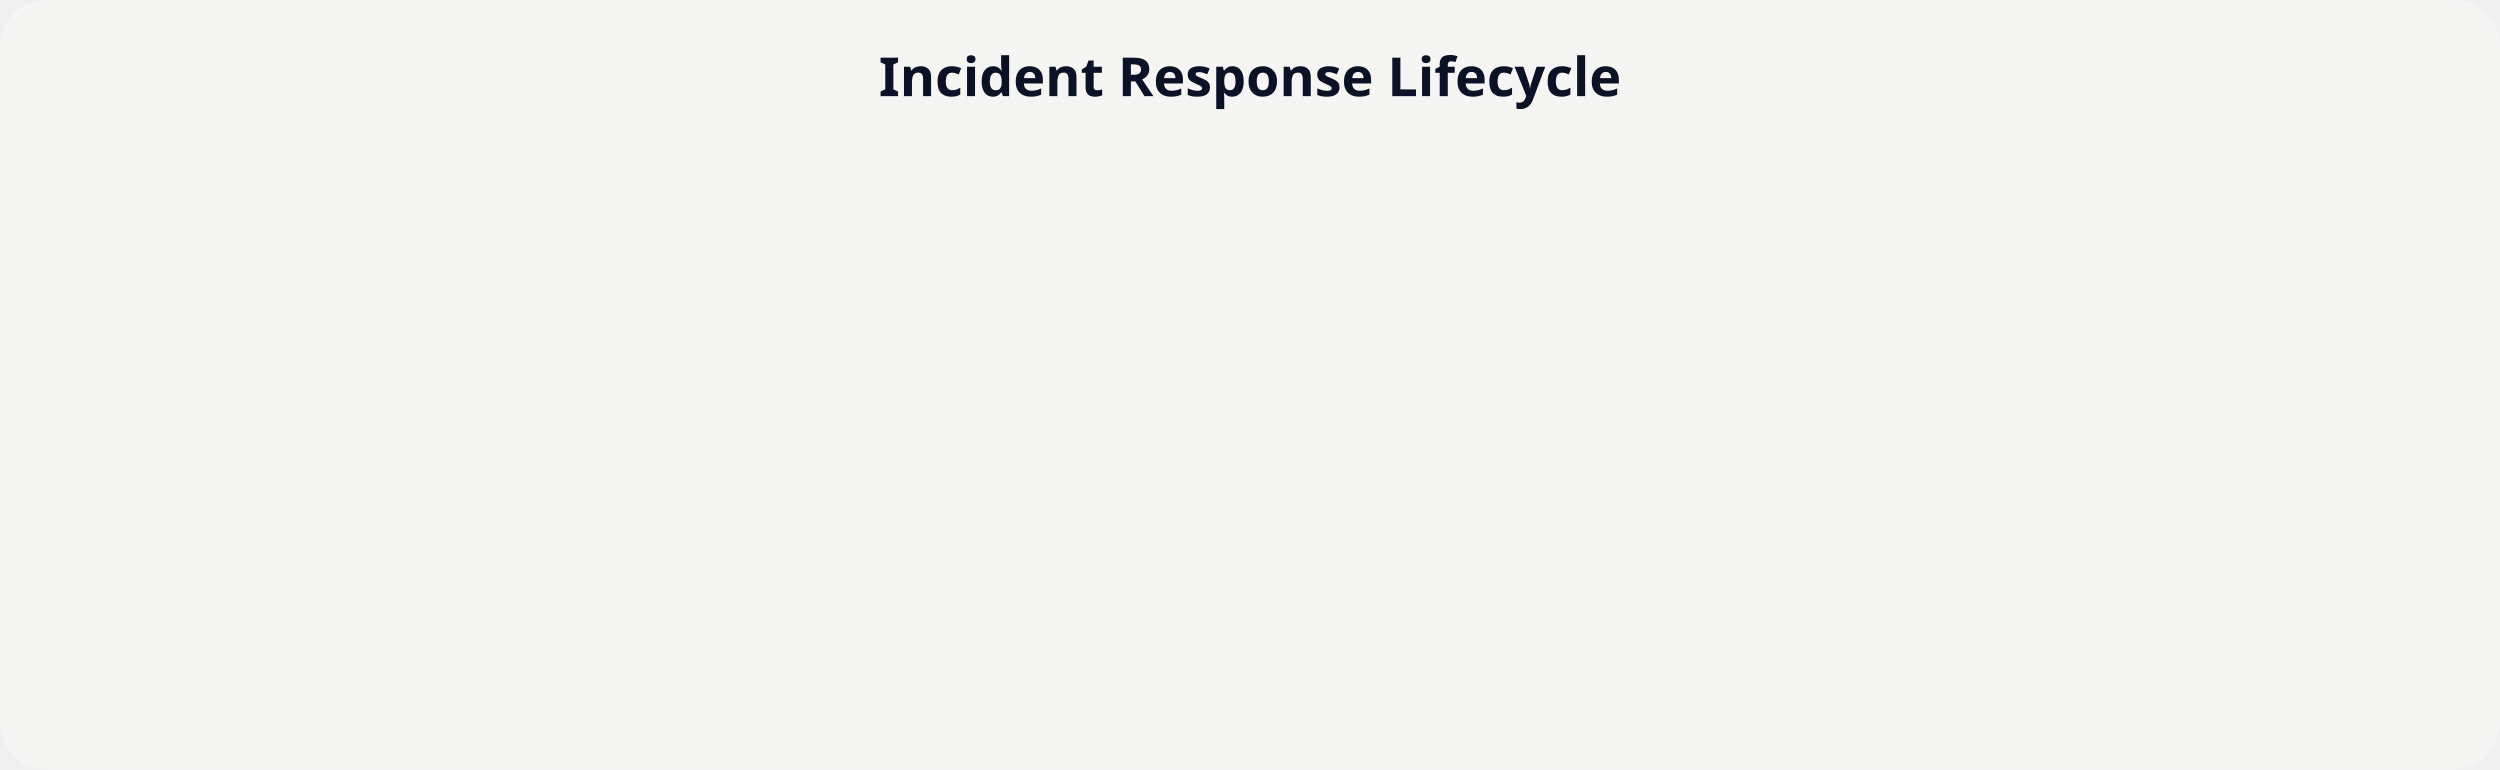
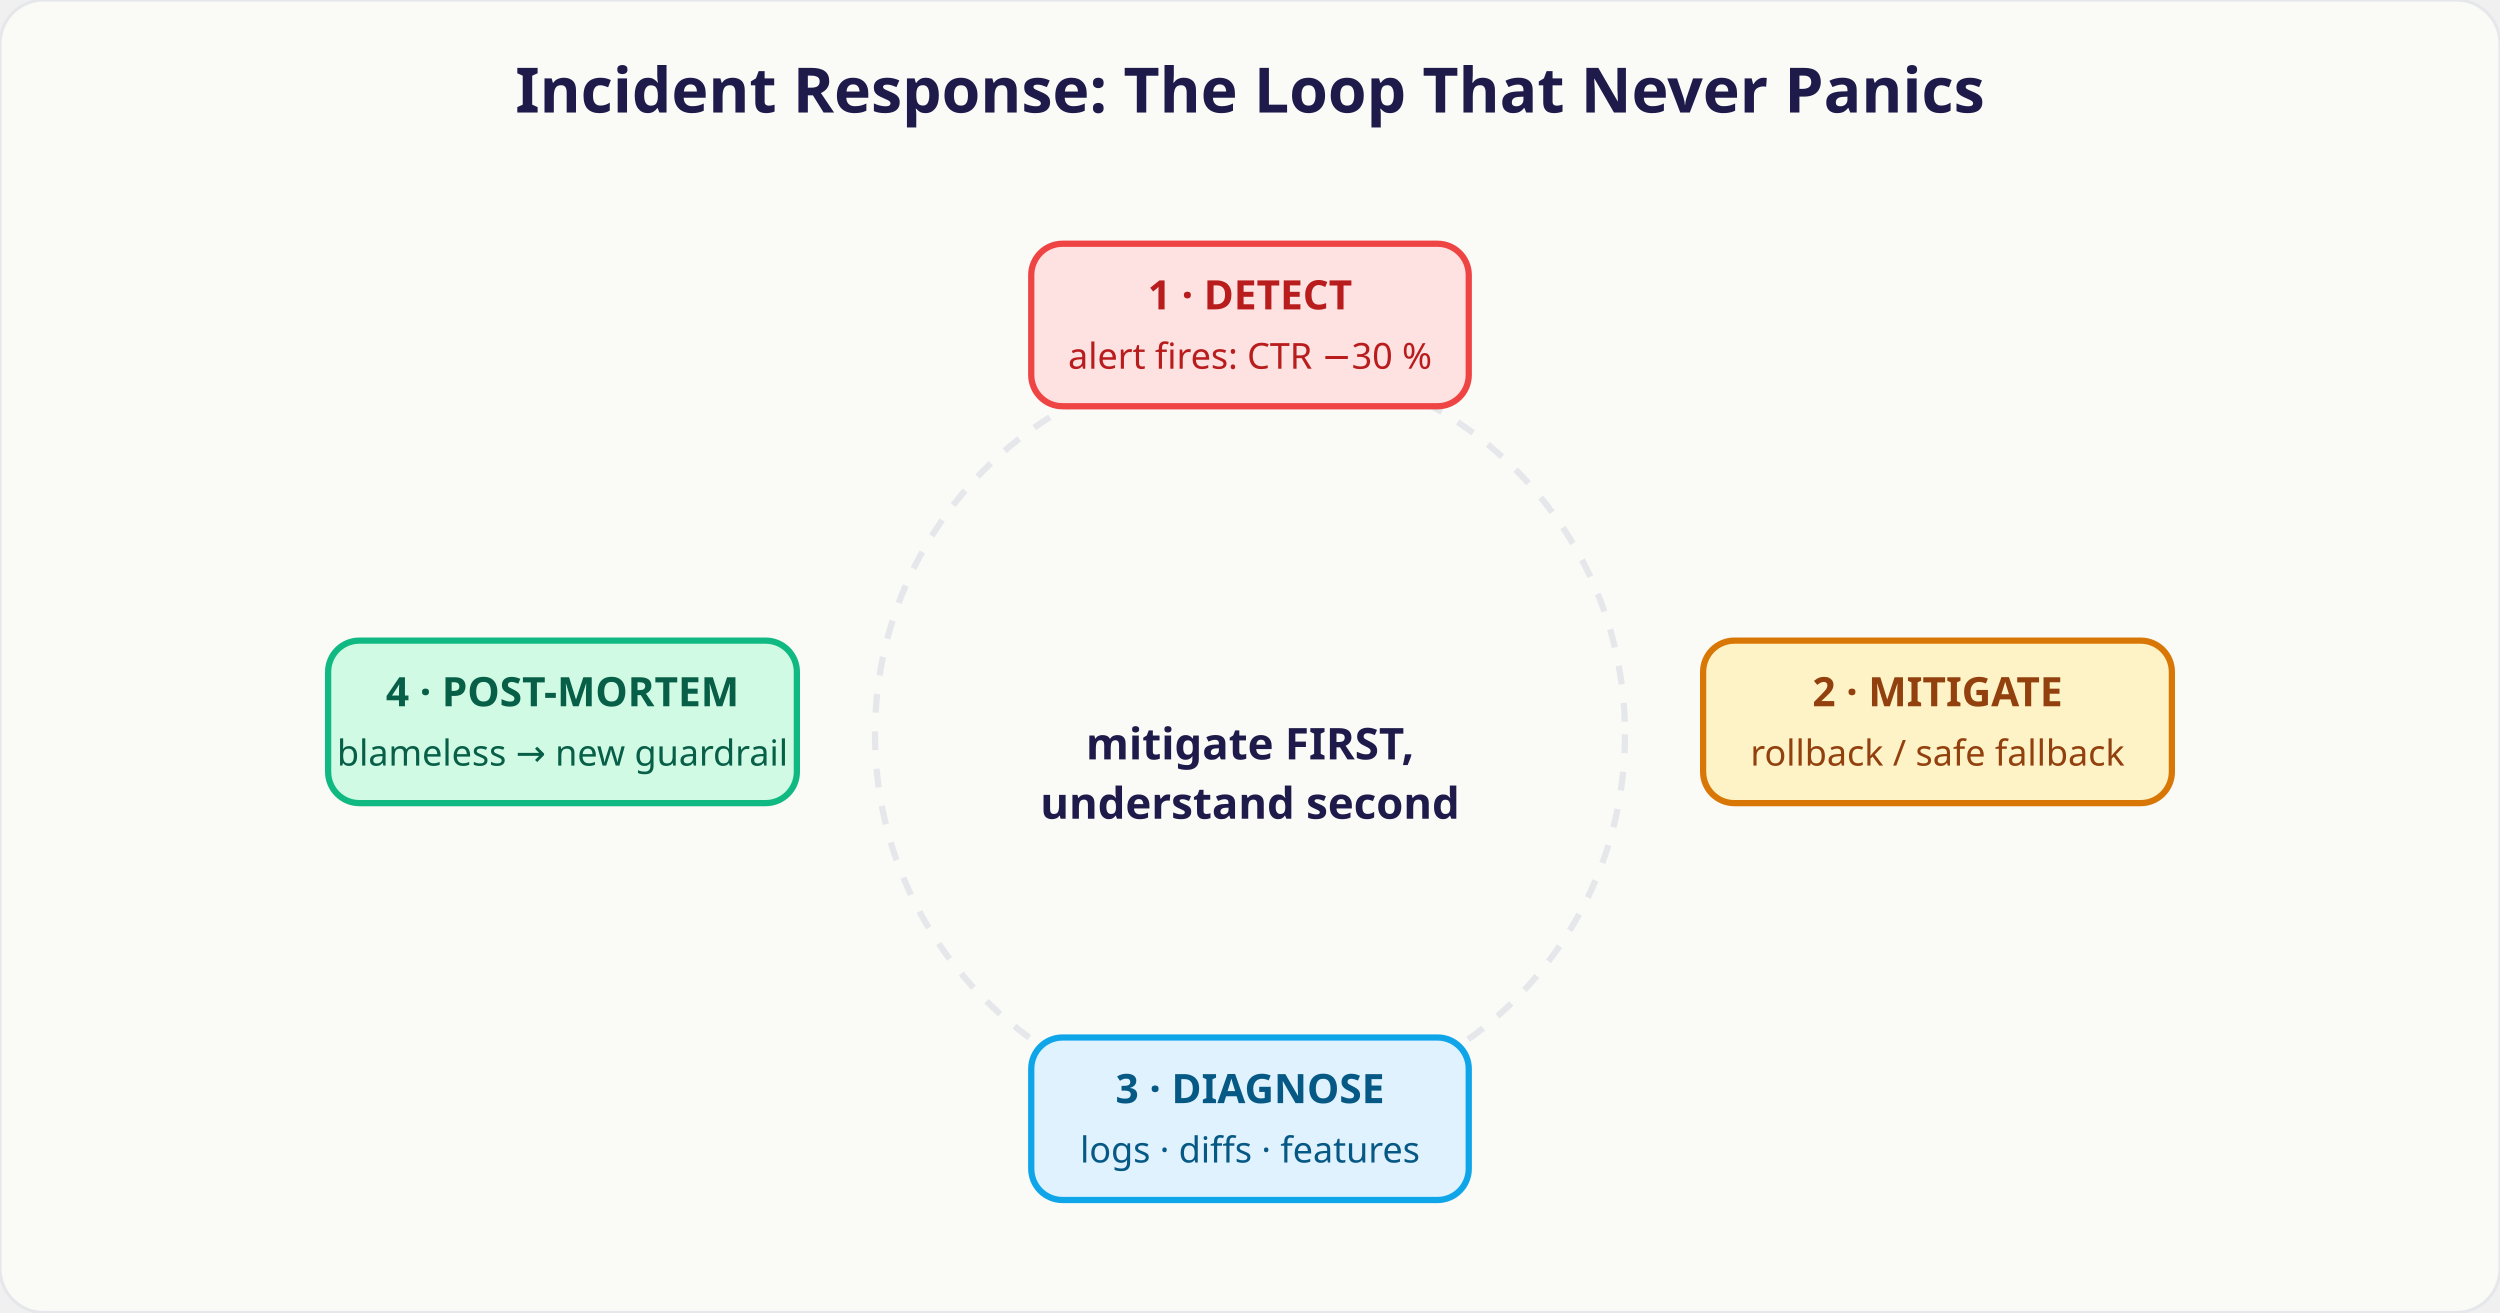
- <svg xmlns="http://www.w3.org/2000/svg" viewBox="0 0 650 200" font-family="system-ui,sans-serif">
+ <svg xmlns="http://www.w3.org/2000/svg" viewBox="0 0 800 420" font-family="system-ui,sans-serif">
  <style>
-     .step{opacity:0;animation:fadeIn 18s ease infinite}
-     .s1{animation-delay:.2s}.s2{animation-delay:.6s}.s3{animation-delay:1.0s}.s4{animation-delay:1.4s}.s5{animation-delay:1.8s}.s6{animation-delay:2.2s}
-     .arrow{opacity:0;animation:fadeIn 18s ease infinite}
-     .ar1{animation-delay:.4s}.ar2{animation-delay:.8s}.ar3{animation-delay:1.2s}.ar4{animation-delay:1.6s}.ar5{animation-delay:2.0s}
-     @keyframes fadeIn { 0% { opacity: 0; } 8% { opacity: 1; } 65% { opacity: 1; } 75% { opacity: 0; } 100% { opacity: 0; } }
-     .flash{animation:flash .5s ease-in-out 3;animation-delay:.2s}
-     @keyframes flash{0%,100%{fill:#ef4444}50%{fill:#fca5a5}}
+     .orbit{animation:o 8s linear infinite;transform-origin:400px 235px}
+     @keyframes o{to{transform:rotate(360deg)}}
+     .counter{animation:c 8s linear infinite reverse;transform-origin:0 0}
  </style>
-   <rect width="650" height="200" fill="#f5f5f4" rx="12" />
-   <text x="325" y="25" text-anchor="middle" font-size="14" font-weight="700" fill="#0b1225">Incident Response Lifecycle</text>
-   <g class="step s1">
-     <rect x="10" y="55" width="85" height="55" rx="8" fill="#ef4444" class="flash" />
-     <text x="52" y="78" text-anchor="middle" font-size="10" font-weight="700" fill="white">DETECT</text>
-     <text x="52" y="95" text-anchor="middle" font-size="8" fill="rgba(255,255,255,.8)">Alert fires</text>
+   <rect width="800" height="420" rx="14" fill="#FAFAF7" stroke="#E5E7EB" />
+   <text x="400" y="36" text-anchor="middle" font-size="20" font-weight="700" fill="#1E1B4B">Incident Response: The Loop That Never Panics</text>
+   <circle cx="400" cy="235" r="120" fill="none" stroke="#E5E7EB" stroke-width="2" stroke-dasharray="6 6" />
+   <g class="orbit">
+     <circle cx="400" cy="115" r="7" fill="#7C3AED" />
  </g>
-   <path d="M100 82 L115 82" stroke="#0b1225" stroke-width="1.5" fill="none" marker-end="url(#ah)" class="arrow ar1" />
-   <g class="step s2">
-     <rect x="120" y="55" width="85" height="55" rx="8" fill="#f59e0b" />
-     <text x="162" y="78" text-anchor="middle" font-size="10" font-weight="700" fill="white">CLASSIFY</text>
-     <text x="162" y="95" text-anchor="middle" font-size="8" fill="rgba(255,255,255,.8)">Severity level</text>
+   <g text-anchor="middle" font-size="13">
+     <rect x="330" y="78" width="140" height="52" rx="10" fill="#FEE2E2" stroke="#EF4444" stroke-width="2" />
+     <text x="400" y="99" font-weight="800" fill="#B91C1C">1 · DETECT</text>
+     <text x="400" y="118" fill="#B91C1C" font-size="11.5">alert fires: CTR −30 %</text>
+     <rect x="545" y="205" width="150" height="52" rx="10" fill="#FEF3C7" stroke="#D97706" stroke-width="2" />
+     <text x="620" y="226" font-weight="800" fill="#92400E">2 · MITIGATE</text>
+     <text x="620" y="245" fill="#92400E" font-size="11.5">rollback / safe fallback</text>
+     <rect x="330" y="332" width="140" height="52" rx="10" fill="#E0F2FE" stroke="#0EA5E9" stroke-width="2" />
+     <text x="400" y="353" font-weight="800" fill="#075985">3 · DIAGNOSE</text>
+     <text x="400" y="372" fill="#075985" font-size="11.5">logs · diffs · features</text>
+     <rect x="105" y="205" width="150" height="52" rx="10" fill="#D1FAE5" stroke="#10B981" stroke-width="2" />
+     <text x="180" y="226" font-weight="800" fill="#065F46">4 · POST-MORTEM</text>
+     <text x="180" y="245" fill="#065F46" font-size="11.5">blameless → new guardrail</text>
  </g>
-   <path d="M210 82 L225 82" stroke="#0b1225" stroke-width="1.5" fill="none" marker-end="url(#ah)" class="arrow ar2" />
-   <g class="step s3">
-     <rect x="230" y="55" width="85" height="55" rx="8" fill="#3bc4a1" />
-     <text x="272" y="78" text-anchor="middle" font-size="10" font-weight="700" fill="white">FALLBACK</text>
-     <text x="272" y="95" text-anchor="middle" font-size="8" fill="rgba(255,255,255,.8)">Activate backup</text>
-   </g>
-   <path d="M320 82 L335 82" stroke="#0b1225" stroke-width="1.5" fill="none" marker-end="url(#ah)" class="arrow ar3" />
-   <g class="step s4">
-     <rect x="340" y="55" width="85" height="55" rx="8" fill="#0c8383" />
-     <text x="382" y="78" text-anchor="middle" font-size="10" font-weight="700" fill="white">DIAGNOSE</text>
-     <text x="382" y="95" text-anchor="middle" font-size="8" fill="rgba(255,255,255,.8)">Root cause</text>
-   </g>
-   <path d="M430 82 L445 82" stroke="#0b1225" stroke-width="1.5" fill="none" marker-end="url(#ah)" class="arrow ar4" />
-   <g class="step s5">
-     <rect x="450" y="55" width="85" height="55" rx="8" fill="#0c8383" />
-     <text x="492" y="78" text-anchor="middle" font-size="10" font-weight="700" fill="white">FIX</text>
-     <text x="492" y="95" text-anchor="middle" font-size="8" fill="rgba(255,255,255,.8)">Deploy fix</text>
-   </g>
-   <path d="M540 82 L555 82" stroke="#0b1225" stroke-width="1.5" fill="none" marker-end="url(#ah)" class="arrow ar5" />
-   <g class="step s6">
-     <rect x="560" y="55" width="80" height="55" rx="8" fill="#0b1225" />
-     <text x="600" y="78" text-anchor="middle" font-size="9" font-weight="700" fill="white">POST-</text>
-     <text x="600" y="92" text-anchor="middle" font-size="9" font-weight="700" fill="white">MORTEM</text>
-   </g>
-   <g class="step s6">
-     <text x="325" y="150" text-anchor="middle" font-size="11" fill="#666">Fallback tiers: Degrade gracefully → Popular items → Disable recs</text>
-     <text x="325" y="170" text-anchor="middle" font-size="10" font-weight="600" fill="#0c8383">Goal: contain impact before diagnosing root cause</text>
-   </g>
-   <defs>
-     <marker id="ah" markerWidth="6" markerHeight="5" refX="6" refY="2.5" orient="auto">
-       <path d="M0,0 L6,2.5 L0,5" fill="#0b1225" />
-     </marker>
-   </defs>
+   <text x="400" y="243" text-anchor="middle" font-size="14" font-weight="700" fill="#1E1B4B">mitigate FIRST,</text>
+   <text x="400" y="262" text-anchor="middle" font-size="14" font-weight="700" fill="#1E1B4B">understand second</text>
</svg>
